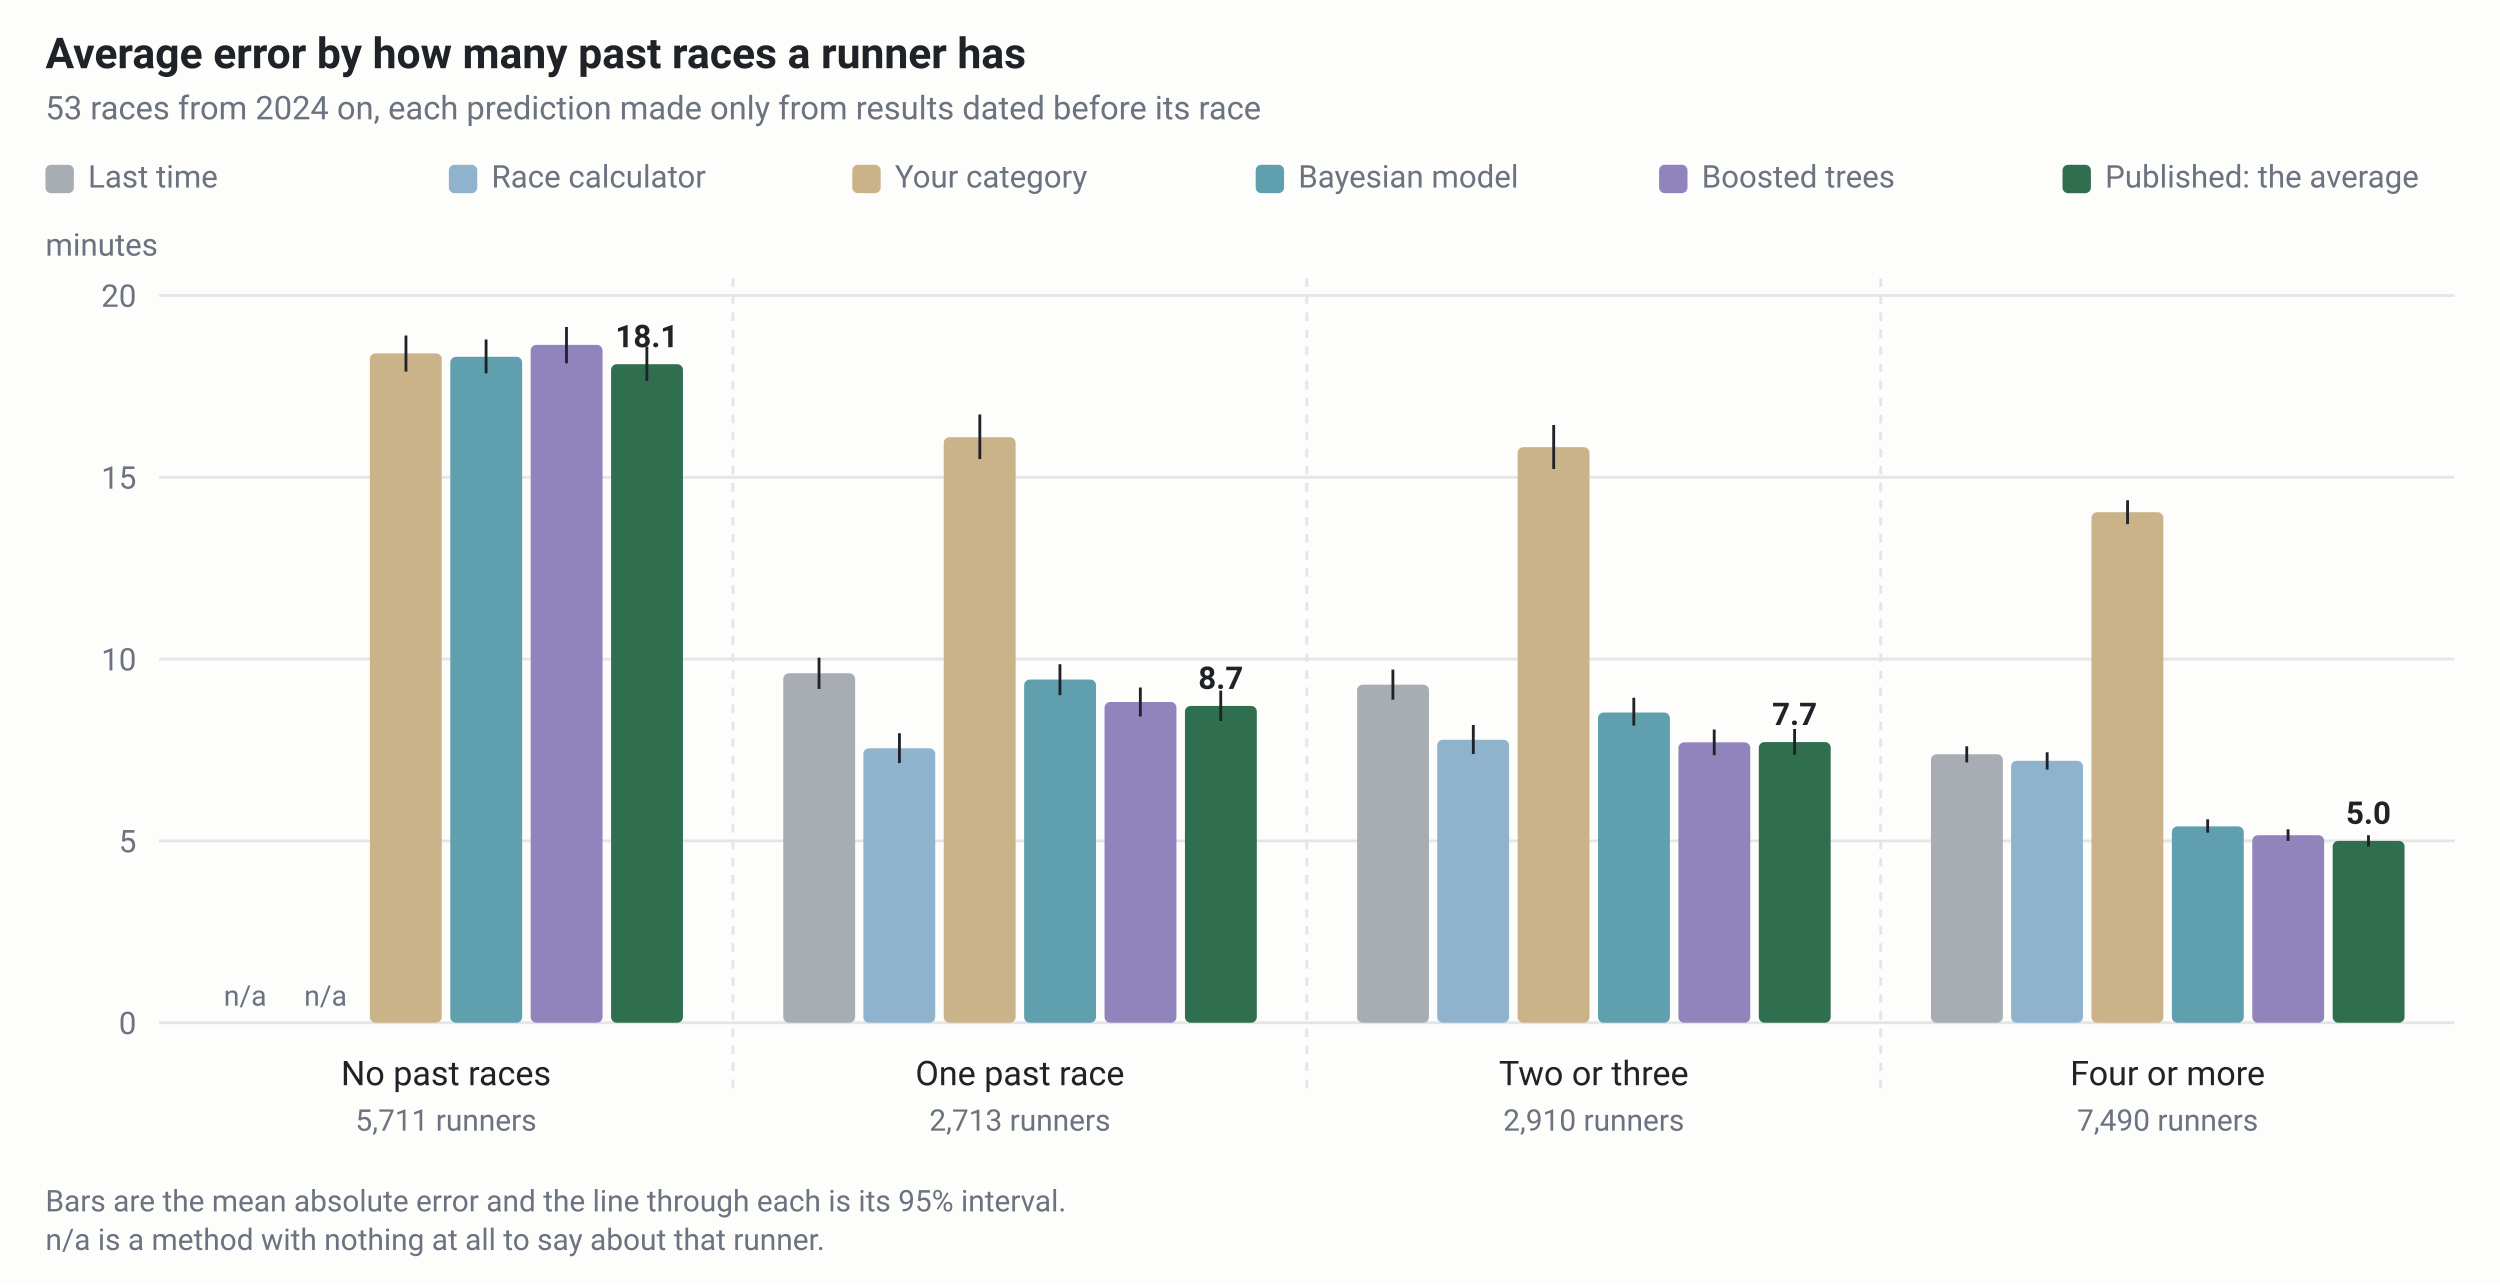
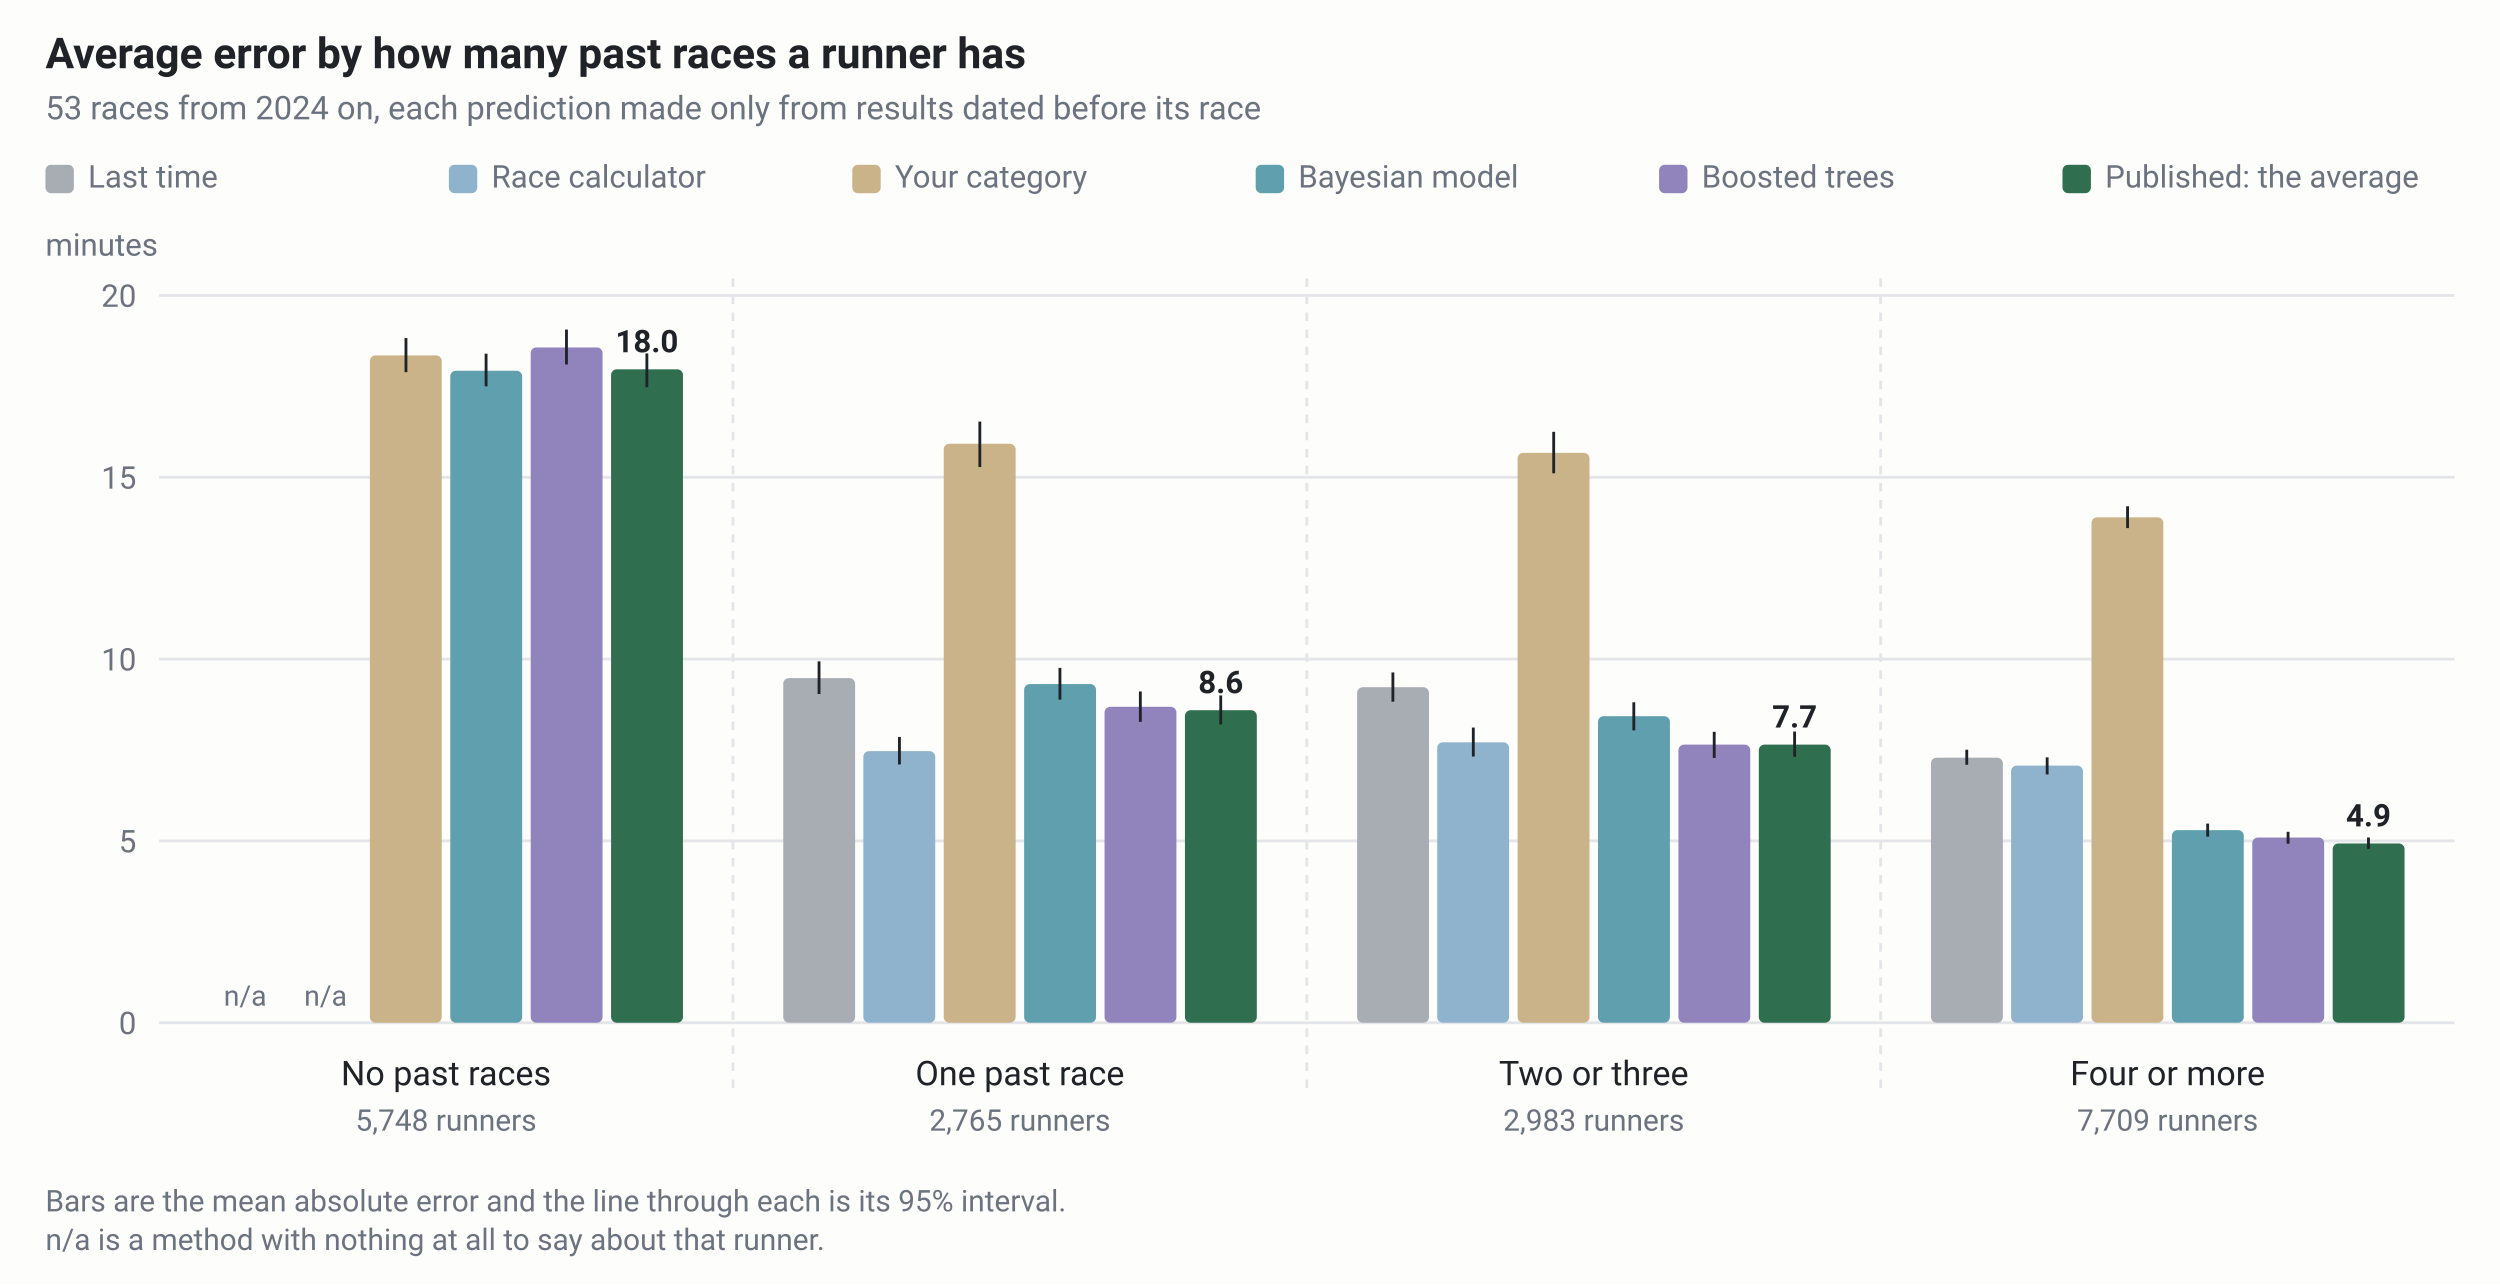
<svg xmlns="http://www.w3.org/2000/svg" viewBox="0 0 880 452" width="880" height="452" role="img" aria-label="Average error by how many past races a runner has" font-family="system-ui, -apple-system, 'Segoe UI', Roboto, Helvetica, Arial, sans-serif">
  <rect width="880" height="452" fill="#fdfdfb" />
  <text x="16" y="24" font-size="15" fill="#1f2328" text-anchor="start" font-weight="600">Average error by how many past races a runner has</text>
  <text x="16" y="42" font-size="11.5" fill="#6b7280" text-anchor="start" font-weight="normal">53 races from 2024 on, each prediction made only from results dated before its race</text>
  <rect x="16" y="58" width="10" height="10" rx="2" fill="#a8adb4" />
  <text x="31" y="66" font-size="11" fill="#6b7280" text-anchor="start" font-weight="normal">Last time</text>
  <rect x="158" y="58" width="10" height="10" rx="2" fill="#8fb3cc" />
  <text x="173" y="66" font-size="11" fill="#6b7280" text-anchor="start" font-weight="normal">Race calculator</text>
  <rect x="300" y="58" width="10" height="10" rx="2" fill="#cbb389" />
  <text x="315" y="66" font-size="11" fill="#6b7280" text-anchor="start" font-weight="normal">Your category</text>
  <rect x="442" y="58" width="10" height="10" rx="2" fill="#5f9fae" />
  <text x="457" y="66" font-size="11" fill="#6b7280" text-anchor="start" font-weight="normal">Bayesian model</text>
  <rect x="584" y="58" width="10" height="10" rx="2" fill="#9184bd" />
  <text x="599" y="66" font-size="11" fill="#6b7280" text-anchor="start" font-weight="normal">Boosted trees</text>
  <rect x="726" y="58" width="10" height="10" rx="2" fill="#2f6f4f" />
  <text x="741" y="66" font-size="11" fill="#6b7280" text-anchor="start" font-weight="normal">Published: the average</text>
  <line x1="56" y1="360" x2="864" y2="360" stroke="#e3e5e8" stroke-width="1" />
  <text x="48" y="364" font-size="11" fill="#6b7280" text-anchor="end" font-weight="normal">0</text>
  <line x1="56" y1="296" x2="864" y2="296" stroke="#e3e5e8" stroke-width="1" />
  <text x="48" y="300" font-size="11" fill="#6b7280" text-anchor="end" font-weight="normal">5</text>
  <line x1="56" y1="232" x2="864" y2="232" stroke="#e3e5e8" stroke-width="1" />
  <text x="48" y="236" font-size="11" fill="#6b7280" text-anchor="end" font-weight="normal">10</text>
  <line x1="56" y1="168" x2="864" y2="168" stroke="#e3e5e8" stroke-width="1" />
  <text x="48" y="172" font-size="11" fill="#6b7280" text-anchor="end" font-weight="normal">15</text>
  <line x1="56" y1="104" x2="864" y2="104" stroke="#e3e5e8" stroke-width="1" />
  <text x="48" y="108" font-size="11" fill="#6b7280" text-anchor="end" font-weight="normal">20</text>
  <text x="16" y="90" font-size="11" fill="#6b7280" text-anchor="start" font-weight="normal">minutes</text>
  <text x="157" y="382" font-size="12" fill="#1f2328" text-anchor="middle" font-weight="normal">No past races</text>
-   <text x="157" y="398" font-size="10.5" fill="#6b7280" text-anchor="middle" font-weight="normal">5,711 runners</text>
+   <text x="157" y="398" font-size="10.5" fill="#6b7280" text-anchor="middle" font-weight="normal">5,748 runners</text>
  <text x="86.3" y="354" font-size="10" fill="#6b7280" text-anchor="middle" font-weight="normal">n/a</text>
  <text x="114.6" y="354" font-size="10" fill="#6b7280" text-anchor="middle" font-weight="normal">n/a</text>
-   <rect x="130.2" y="124.4" width="25.3" height="235.6" rx="2" fill="#cbb389" />
-   <line x1="142.9" y1="130.8" x2="142.9" y2="118.1" stroke="#1f2328" stroke-width="1" />
-   <rect x="158.5" y="125.6" width="25.3" height="234.4" rx="2" fill="#5f9fae" />
-   <line x1="171.1" y1="131.4" x2="171.1" y2="119.5" stroke="#1f2328" stroke-width="1" />
-   <rect x="186.8" y="121.4" width="25.3" height="238.6" rx="2" fill="#9184bd" />
-   <line x1="199.4" y1="127.9" x2="199.4" y2="115.1" stroke="#1f2328" stroke-width="1" />
-   <rect x="215.1" y="128.2" width="25.3" height="231.8" rx="2" fill="#2f6f4f" />
-   <line x1="227.7" y1="134.1" x2="227.7" y2="122" stroke="#1f2328" stroke-width="1" />
-   <text x="227.7" y="122.2" font-size="11" fill="#1f2328" text-anchor="middle" font-weight="600">18.1</text>
+   <rect x="130.2" y="125.1" width="25.3" height="234.9" rx="2" fill="#cbb389" />
+   <line x1="142.9" y1="131" x2="142.9" y2="119" stroke="#1f2328" stroke-width="1" />
+   <rect x="158.5" y="130.5" width="25.3" height="229.5" rx="2" fill="#5f9fae" />
+   <line x1="171.1" y1="136" x2="171.1" y2="124.5" stroke="#1f2328" stroke-width="1" />
+   <rect x="186.8" y="122.3" width="25.3" height="237.7" rx="2" fill="#9184bd" />
+   <line x1="199.4" y1="128.3" x2="199.4" y2="116" stroke="#1f2328" stroke-width="1" />
+   <rect x="215.1" y="130" width="25.3" height="230" rx="2" fill="#2f6f4f" />
+   <line x1="227.7" y1="136.3" x2="227.7" y2="124.4" stroke="#1f2328" stroke-width="1" />
+   <text x="227.7" y="124" font-size="11" fill="#1f2328" text-anchor="middle" font-weight="600">18.0</text>
  <line x1="258" y1="98" x2="258" y2="386" stroke="#e3e5e8" stroke-width="1" stroke-dasharray="3 3" />
  <text x="359" y="382" font-size="12" fill="#1f2328" text-anchor="middle" font-weight="normal">One past race</text>
-   <text x="359" y="398" font-size="10.5" fill="#6b7280" text-anchor="middle" font-weight="normal">2,713 runners</text>
-   <rect x="275.7" y="237" width="25.3" height="123" rx="2" fill="#a8adb4" />
-   <line x1="288.3" y1="242.5" x2="288.3" y2="231.5" stroke="#1f2328" stroke-width="1" />
-   <rect x="303.9" y="263.4" width="25.3" height="96.6" rx="2" fill="#8fb3cc" />
-   <line x1="316.6" y1="268.6" x2="316.6" y2="258.1" stroke="#1f2328" stroke-width="1" />
-   <rect x="332.2" y="153.9" width="25.3" height="206.1" rx="2" fill="#cbb389" />
-   <line x1="344.9" y1="161.6" x2="344.9" y2="145.9" stroke="#1f2328" stroke-width="1" />
-   <rect x="360.5" y="239.2" width="25.3" height="120.8" rx="2" fill="#5f9fae" />
-   <line x1="373.1" y1="244.7" x2="373.1" y2="233.8" stroke="#1f2328" stroke-width="1" />
-   <rect x="388.8" y="247.1" width="25.3" height="112.9" rx="2" fill="#9184bd" />
-   <line x1="401.4" y1="252.2" x2="401.4" y2="242" stroke="#1f2328" stroke-width="1" />
-   <rect x="417.1" y="248.5" width="25.3" height="111.5" rx="2" fill="#2f6f4f" />
-   <line x1="429.7" y1="253.8" x2="429.7" y2="243.1" stroke="#1f2328" stroke-width="1" />
-   <text x="429.7" y="242.5" font-size="11" fill="#1f2328" text-anchor="middle" font-weight="600">8.7</text>
+   <text x="359" y="398" font-size="10.5" fill="#6b7280" text-anchor="middle" font-weight="normal">2,765 runners</text>
+   <rect x="275.7" y="238.7" width="25.3" height="121.3" rx="2" fill="#a8adb4" />
+   <line x1="288.3" y1="244.3" x2="288.3" y2="232.8" stroke="#1f2328" stroke-width="1" />
+   <rect x="303.9" y="264.4" width="25.3" height="95.6" rx="2" fill="#8fb3cc" />
+   <line x1="316.6" y1="269.1" x2="316.6" y2="259.4" stroke="#1f2328" stroke-width="1" />
+   <rect x="332.2" y="156.2" width="25.3" height="203.8" rx="2" fill="#cbb389" />
+   <line x1="344.9" y1="164.4" x2="344.9" y2="148.4" stroke="#1f2328" stroke-width="1" />
+   <rect x="360.5" y="240.8" width="25.3" height="119.2" rx="2" fill="#5f9fae" />
+   <line x1="373.1" y1="246.3" x2="373.1" y2="235.1" stroke="#1f2328" stroke-width="1" />
+   <rect x="388.8" y="248.8" width="25.3" height="111.2" rx="2" fill="#9184bd" />
+   <line x1="401.4" y1="254.1" x2="401.4" y2="243.4" stroke="#1f2328" stroke-width="1" />
+   <rect x="417.1" y="250" width="25.3" height="110" rx="2" fill="#2f6f4f" />
+   <line x1="429.7" y1="255" x2="429.7" y2="244.8" stroke="#1f2328" stroke-width="1" />
+   <text x="429.7" y="244" font-size="11" fill="#1f2328" text-anchor="middle" font-weight="600">8.6</text>
  <line x1="460" y1="98" x2="460" y2="386" stroke="#e3e5e8" stroke-width="1" stroke-dasharray="3 3" />
  <text x="561" y="382" font-size="12" fill="#1f2328" text-anchor="middle" font-weight="normal">Two or three</text>
-   <text x="561" y="398" font-size="10.5" fill="#6b7280" text-anchor="middle" font-weight="normal">2,910 runners</text>
-   <rect x="477.7" y="241" width="25.3" height="119" rx="2" fill="#a8adb4" />
-   <line x1="490.3" y1="246.3" x2="490.3" y2="235.7" stroke="#1f2328" stroke-width="1" />
-   <rect x="505.9" y="260.4" width="25.3" height="99.6" rx="2" fill="#8fb3cc" />
-   <line x1="518.6" y1="265.4" x2="518.6" y2="255.2" stroke="#1f2328" stroke-width="1" />
-   <rect x="534.2" y="157.4" width="25.3" height="202.6" rx="2" fill="#cbb389" />
-   <line x1="546.9" y1="165.1" x2="546.9" y2="149.6" stroke="#1f2328" stroke-width="1" />
-   <rect x="562.5" y="250.8" width="25.3" height="109.2" rx="2" fill="#5f9fae" />
-   <line x1="575.1" y1="255.4" x2="575.1" y2="245.6" stroke="#1f2328" stroke-width="1" />
-   <rect x="590.8" y="261.3" width="25.3" height="98.7" rx="2" fill="#9184bd" />
-   <line x1="603.4" y1="265.8" x2="603.4" y2="256.8" stroke="#1f2328" stroke-width="1" />
-   <rect x="619.1" y="261.2" width="25.3" height="98.8" rx="2" fill="#2f6f4f" />
-   <line x1="631.7" y1="265.7" x2="631.7" y2="256.6" stroke="#1f2328" stroke-width="1" />
-   <text x="631.7" y="255.2" font-size="11" fill="#1f2328" text-anchor="middle" font-weight="600">7.7</text>
+   <text x="561" y="398" font-size="10.5" fill="#6b7280" text-anchor="middle" font-weight="normal">2,983 runners</text>
+   <rect x="477.7" y="241.9" width="25.3" height="118.1" rx="2" fill="#a8adb4" />
+   <line x1="490.3" y1="247" x2="490.3" y2="236.7" stroke="#1f2328" stroke-width="1" />
+   <rect x="505.9" y="261.3" width="25.3" height="98.7" rx="2" fill="#8fb3cc" />
+   <line x1="518.6" y1="266.3" x2="518.6" y2="256.1" stroke="#1f2328" stroke-width="1" />
+   <rect x="534.2" y="159.4" width="25.3" height="200.6" rx="2" fill="#cbb389" />
+   <line x1="546.9" y1="166.6" x2="546.9" y2="152" stroke="#1f2328" stroke-width="1" />
+   <rect x="562.5" y="252.1" width="25.3" height="107.9" rx="2" fill="#5f9fae" />
+   <line x1="575.1" y1="257.1" x2="575.1" y2="247.2" stroke="#1f2328" stroke-width="1" />
+   <rect x="590.8" y="262.1" width="25.3" height="97.9" rx="2" fill="#9184bd" />
+   <line x1="603.4" y1="266.8" x2="603.4" y2="257.6" stroke="#1f2328" stroke-width="1" />
+   <rect x="619.1" y="262.1" width="25.3" height="97.9" rx="2" fill="#2f6f4f" />
+   <line x1="631.7" y1="266.4" x2="631.7" y2="257.5" stroke="#1f2328" stroke-width="1" />
+   <text x="631.7" y="256.1" font-size="11" fill="#1f2328" text-anchor="middle" font-weight="600">7.7</text>
  <line x1="662" y1="98" x2="662" y2="386" stroke="#e3e5e8" stroke-width="1" stroke-dasharray="3 3" />
  <text x="763" y="382" font-size="12" fill="#1f2328" text-anchor="middle" font-weight="normal">Four or more</text>
-   <text x="763" y="398" font-size="10.5" fill="#6b7280" text-anchor="middle" font-weight="normal">7,490 runners</text>
-   <rect x="679.7" y="265.5" width="25.3" height="94.5" rx="2" fill="#a8adb4" />
-   <line x1="692.3" y1="268.4" x2="692.3" y2="262.7" stroke="#1f2328" stroke-width="1" />
-   <rect x="707.9" y="267.8" width="25.3" height="92.2" rx="2" fill="#8fb3cc" />
-   <line x1="720.6" y1="270.9" x2="720.6" y2="264.8" stroke="#1f2328" stroke-width="1" />
-   <rect x="736.2" y="180.3" width="25.3" height="179.7" rx="2" fill="#cbb389" />
-   <line x1="748.9" y1="184.5" x2="748.9" y2="176.1" stroke="#1f2328" stroke-width="1" />
-   <rect x="764.5" y="290.9" width="25.3" height="69.1" rx="2" fill="#5f9fae" />
-   <line x1="777.1" y1="293.1" x2="777.1" y2="288.4" stroke="#1f2328" stroke-width="1" />
-   <rect x="792.8" y="294" width="25.3" height="66" rx="2" fill="#9184bd" />
-   <line x1="805.4" y1="296" x2="805.4" y2="291.9" stroke="#1f2328" stroke-width="1" />
-   <rect x="821.1" y="296" width="25.3" height="64" rx="2" fill="#2f6f4f" />
-   <line x1="833.7" y1="298" x2="833.7" y2="294" stroke="#1f2328" stroke-width="1" />
-   <text x="833.7" y="290" font-size="11" fill="#1f2328" text-anchor="middle" font-weight="600">5.0</text>
+   <text x="763" y="398" font-size="10.5" fill="#6b7280" text-anchor="middle" font-weight="normal">7,709 runners</text>
+   <rect x="679.7" y="266.7" width="25.3" height="93.3" rx="2" fill="#a8adb4" />
+   <line x1="692.3" y1="269.2" x2="692.3" y2="263.9" stroke="#1f2328" stroke-width="1" />
+   <rect x="707.9" y="269.5" width="25.3" height="90.5" rx="2" fill="#8fb3cc" />
+   <line x1="720.6" y1="272.6" x2="720.6" y2="266.6" stroke="#1f2328" stroke-width="1" />
+   <rect x="736.2" y="182.1" width="25.3" height="177.9" rx="2" fill="#cbb389" />
+   <line x1="748.9" y1="185.9" x2="748.9" y2="178.2" stroke="#1f2328" stroke-width="1" />
+   <rect x="764.5" y="292.2" width="25.3" height="67.8" rx="2" fill="#5f9fae" />
+   <line x1="777.1" y1="294.5" x2="777.1" y2="289.9" stroke="#1f2328" stroke-width="1" />
+   <rect x="792.8" y="294.8" width="25.3" height="65.2" rx="2" fill="#9184bd" />
+   <line x1="805.4" y1="297" x2="805.4" y2="292.8" stroke="#1f2328" stroke-width="1" />
+   <rect x="821.1" y="296.9" width="25.3" height="63.1" rx="2" fill="#2f6f4f" />
+   <line x1="833.7" y1="298.8" x2="833.7" y2="294.8" stroke="#1f2328" stroke-width="1" />
+   <text x="833.7" y="290.9" font-size="11" fill="#1f2328" text-anchor="middle" font-weight="600">4.9</text>
  <text x="16" y="426.4" font-size="10.5" fill="#6b7280" text-anchor="start" font-weight="normal">Bars are the mean absolute error and the line through each is its 95% interval.</text>
  <text x="16" y="440" font-size="10.5" fill="#6b7280" text-anchor="start" font-weight="normal">n/a is a method with nothing at all to say about that runner.</text>
</svg>
